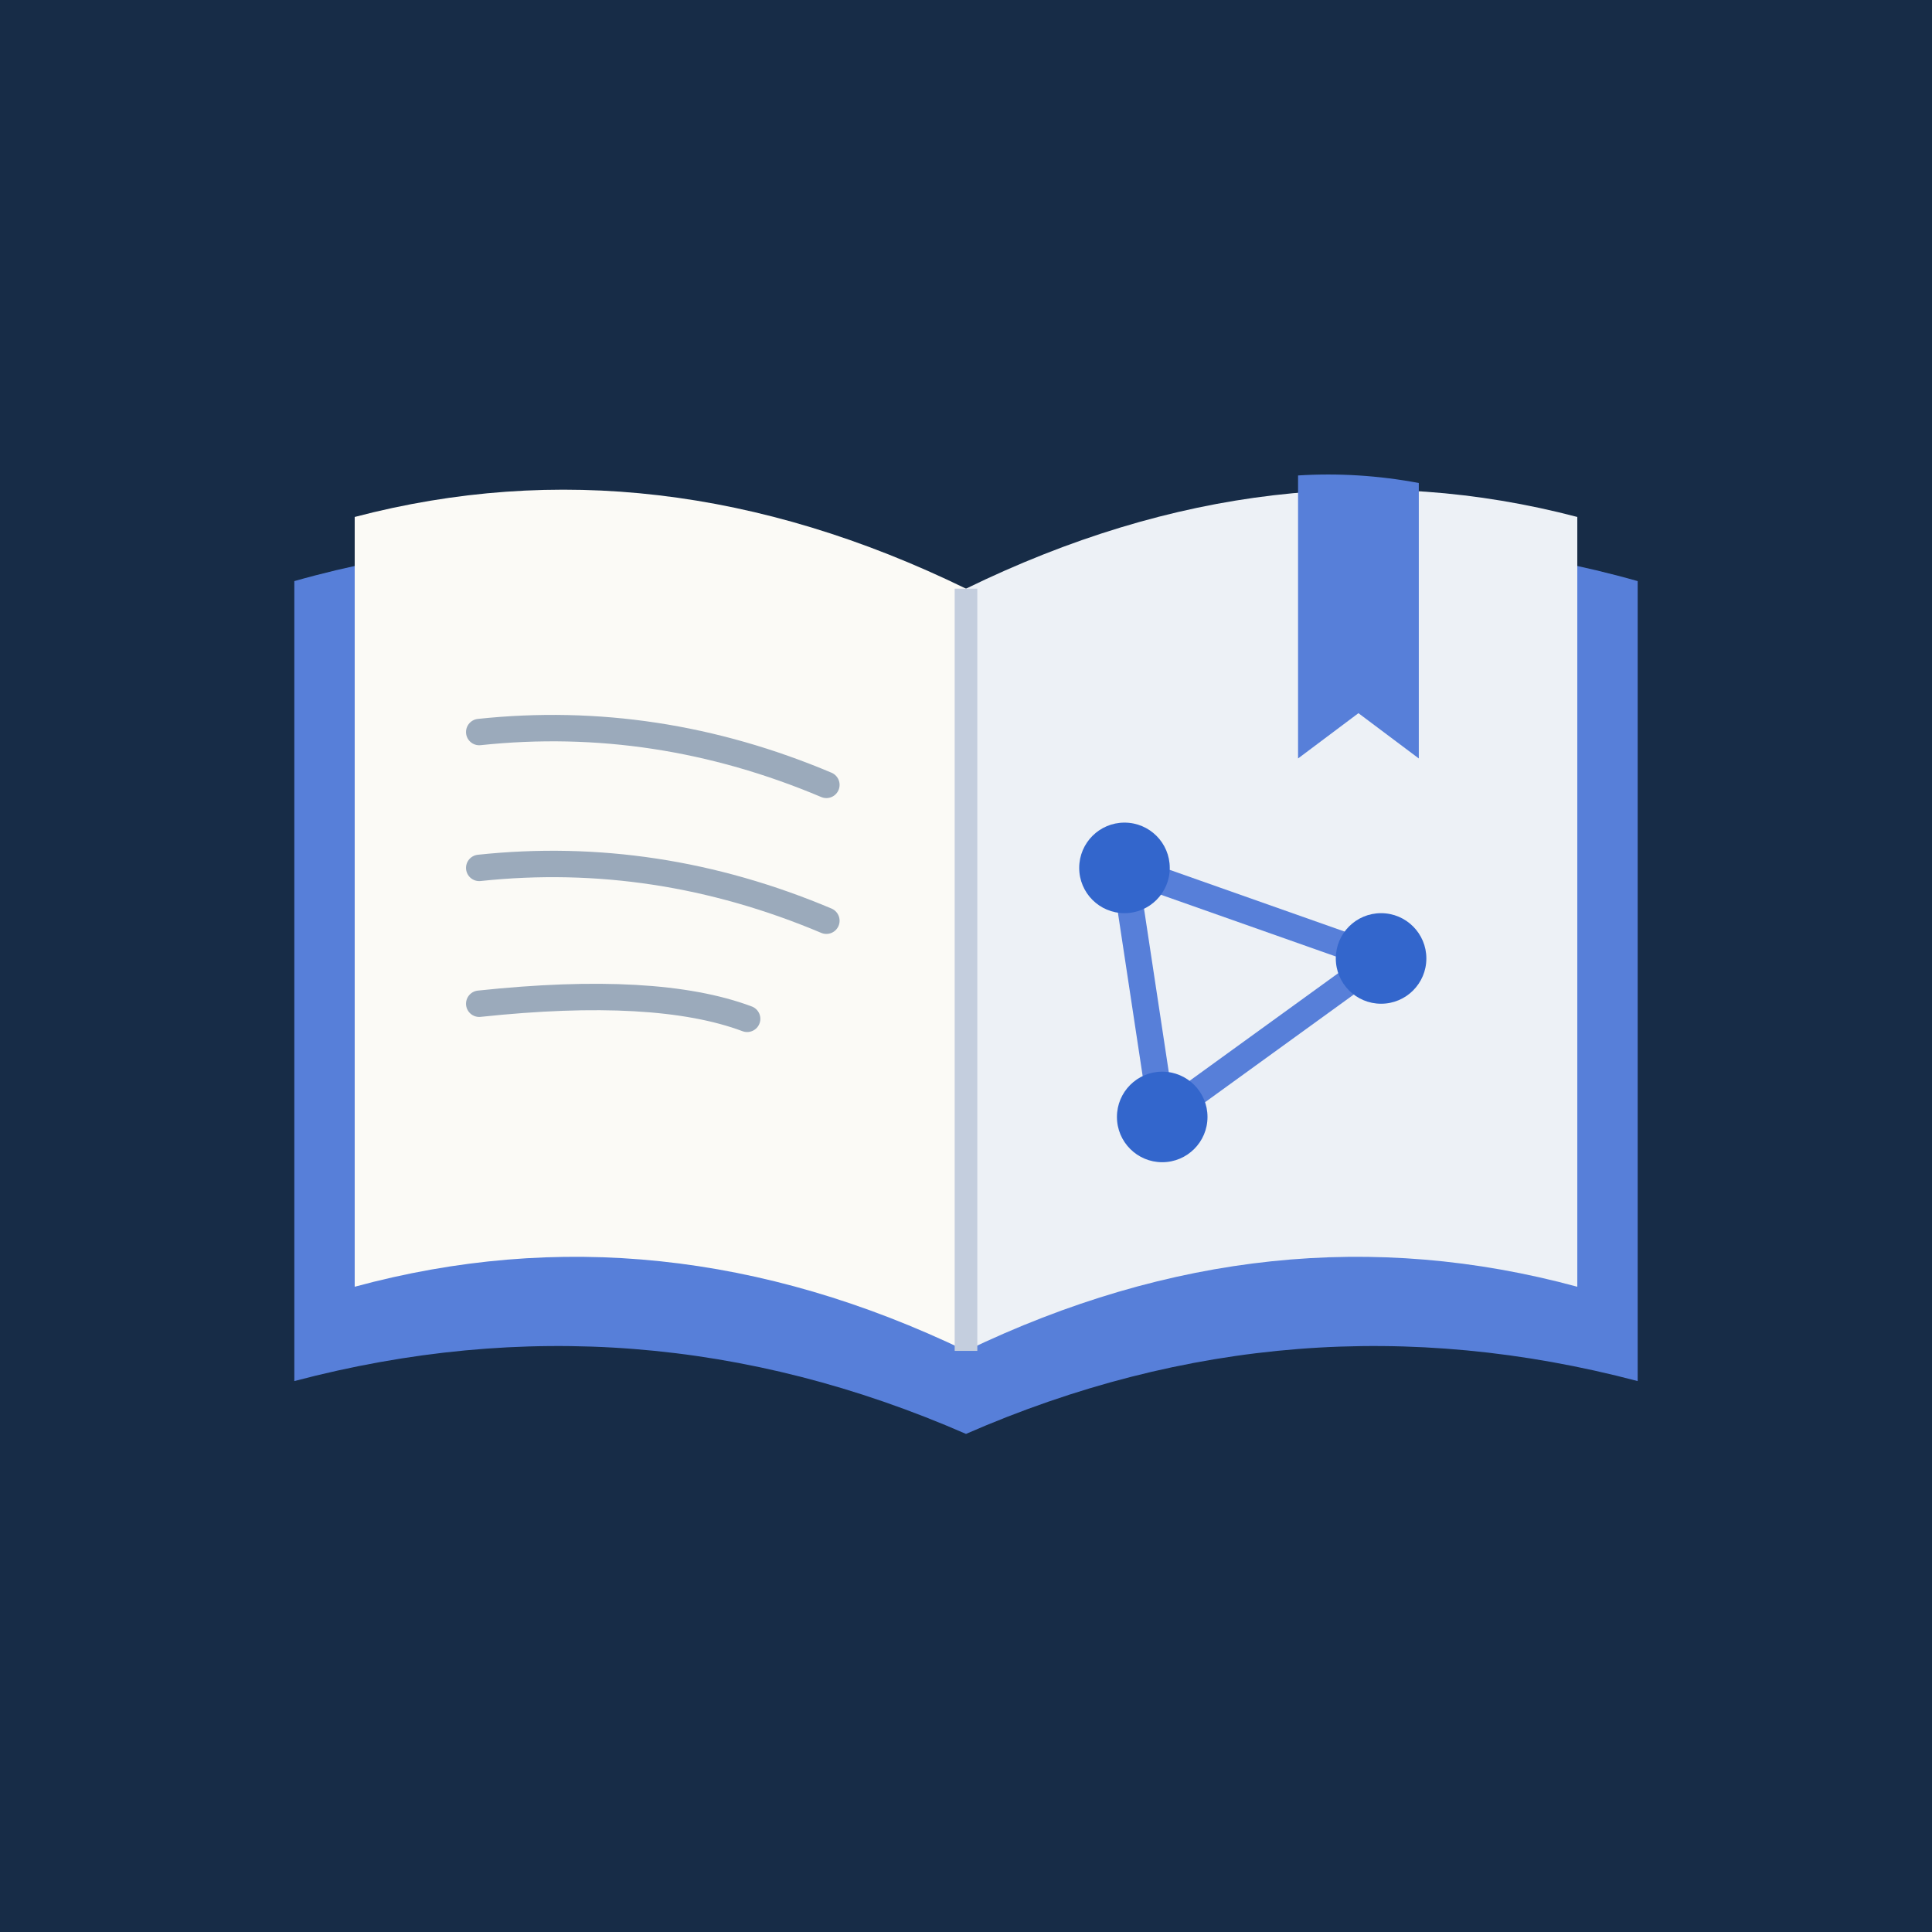
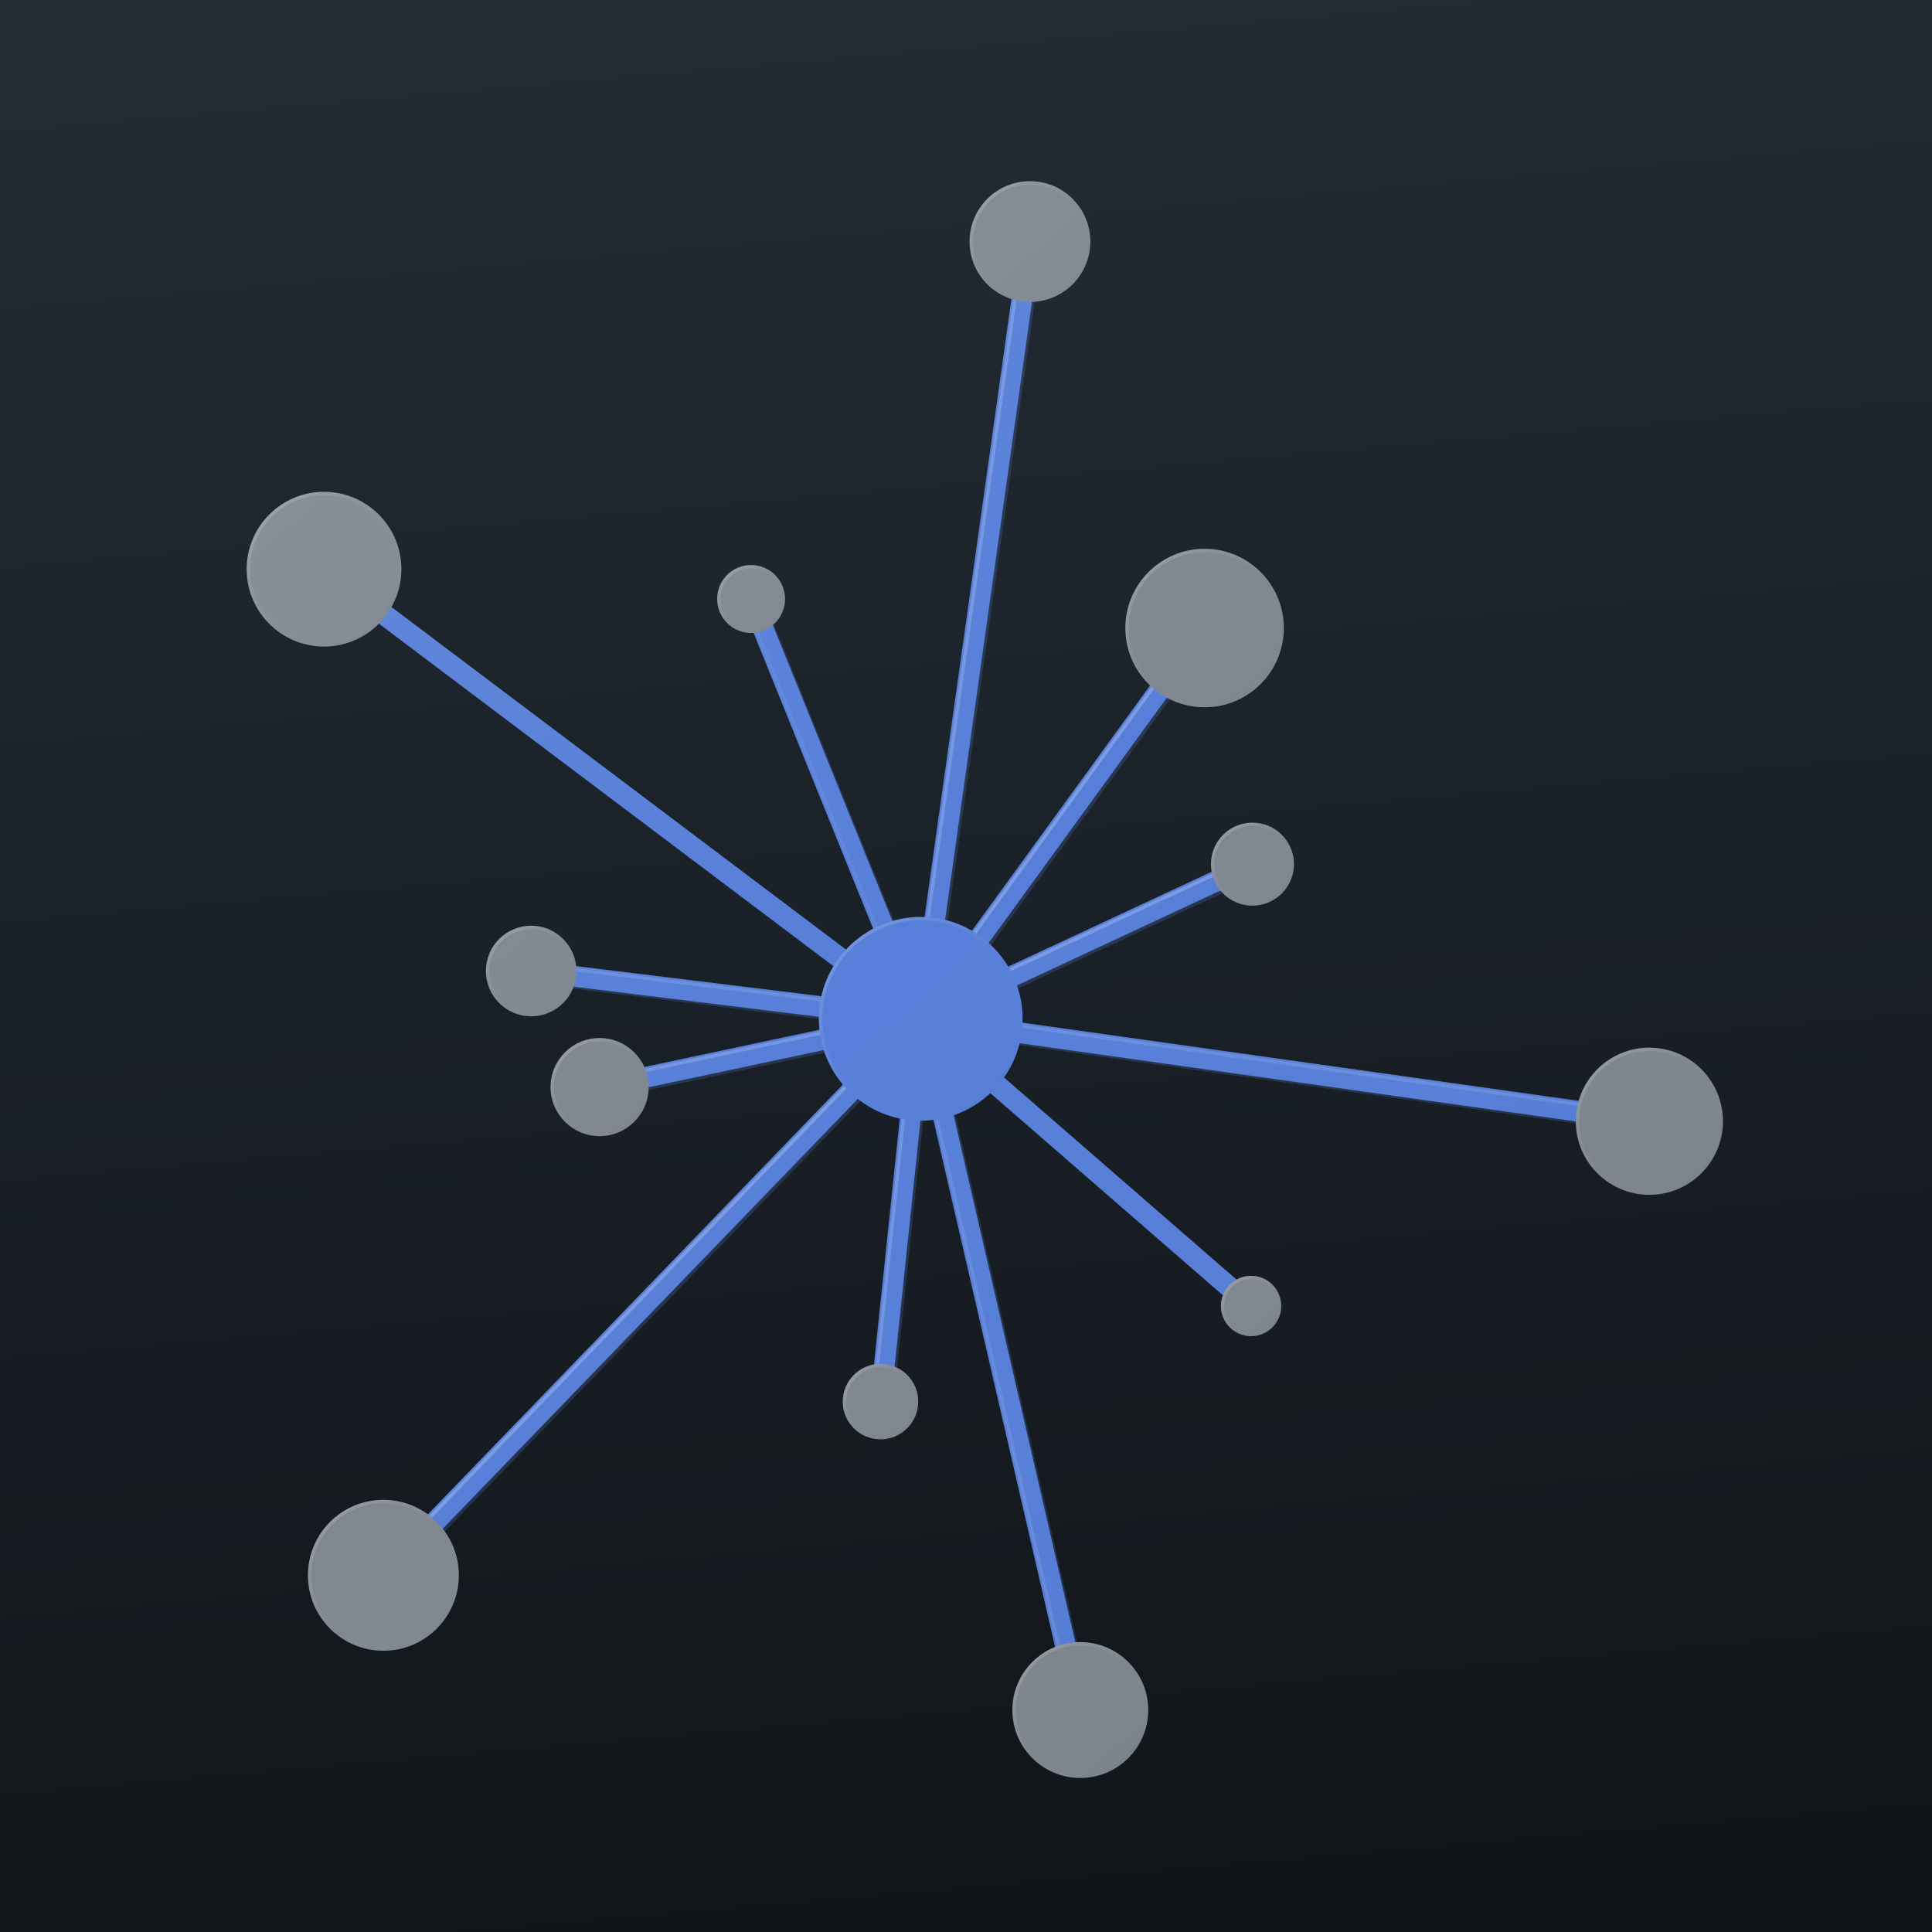
<svg xmlns="http://www.w3.org/2000/svg" viewBox="0 0 512 512" role="img" aria-labelledby="title">
-   <rect width="512" height="512" fill="#172c47" />
-   <path d="M78 154Q166 129 256 168Q346 129 434 154V366Q343 342 256 380Q169 342 78 366Z" fill="#577fd9" />
-   <path d="M94 137Q174 116 256 156V358Q175 319 94 341Z" fill="#fbfaf6" />
-   <path d="M256 156Q338 116 418 137V341Q337 319 256 358Z" fill="#edf1f6" />
-   <path d="M256 156V358" fill="none" stroke="#c4cede" stroke-width="6" />
-   <path d="M344 126Q360 125 376 128V201L360 189L344 201Z" fill="#577fd9" />
-   <g fill="none" stroke="#9baabb" stroke-width="7" stroke-linecap="round">
-     <path d="M127 194Q174 189 219 208" />
-     <path d="M127 230Q174 225 219 244" />
-     <path d="M127 266Q174 261 198 270" />
+   <defs>
+     <linearGradient id="background-light" x1="231.828" y1="-20.282" x2="280.172" y2="532.282" gradientUnits="userSpaceOnUse">
+       <stop stop-color="#242c36" />
+       <stop offset="1" stop-color="#101418" />
+     </linearGradient>
+     <linearGradient id="subject-light" x1="100" y1="80" x2="400" y2="430" gradientUnits="userSpaceOnUse">
+       <stop stop-color="#fff" stop-opacity=".07" />
+       <stop offset=".48" stop-color="#fff" stop-opacity="0" />
+       <stop offset="1" stop-color="#000" stop-opacity=".04" />
+     </linearGradient>
+     <linearGradient id="node-rim" x1="0" y1="0" x2="1" y2="1">
+       <stop stop-color="#fff" stop-opacity=".22" />
+       <stop offset=".3" stop-color="#fff" stop-opacity=".08" />
+       <stop offset=".55" stop-color="#fff" stop-opacity="0" />
+       <stop offset="1" stop-color="#000" stop-opacity=".06" />
+     </linearGradient>
+     <g id="spokes" fill="none" stroke-width="5.5" stroke-linecap="round">
+       <line data-reach="short" x1="244" y1="270" x2="140.77" y2="257.33" />
+       <line data-reach="long" x1="244" y1="270" x2="85.87" y2="150.84" />
+       <line data-reach="short" x1="244" y1="270" x2="199.05" y2="158.74" />
+       <line data-reach="long" x1="244" y1="270" x2="272.95" y2="64.02" />
+       <line data-reach="short" x1="244" y1="270" x2="319.23" y2="166.44" />
+       <line data-reach="short" x1="244" y1="270" x2="331.91" y2="229.01" />
+       <line data-reach="long" x1="244" y1="270" x2="437.1" y2="297.14" />
+       <line data-reach="short" x1="244" y1="270" x2="331.55" y2="346.1" />
+       <line data-reach="long" x1="244" y1="270" x2="286.29" y2="453.18" />
+       <line data-reach="short" x1="244" y1="270" x2="233.34" y2="371.44" />
+       <line data-reach="long" x1="244" y1="270" x2="101.6" y2="417.47" />
+       <line data-reach="short" x1="244" y1="270" x2="158.9" y2="288.09" />
+     </g>
+     <g id="node-shapes">
+       <circle cx="140.77" cy="257.33" r="12" />
+       <circle cx="85.87" cy="150.84" r="20.5" />
+       <circle cx="199.05" cy="158.74" r="9" />
+       <circle cx="272.95" cy="64.02" r="16" />
+       <circle cx="319.23" cy="166.44" r="21" />
+       <circle cx="331.91" cy="229.01" r="11" />
+       <circle cx="437.1" cy="297.14" r="19.5" />
+       <circle cx="331.55" cy="346.1" r="8" />
+       <circle cx="286.29" cy="453.18" r="18" />
+       <circle cx="233.34" cy="371.44" r="10" />
+       <circle cx="101.6" cy="417.47" r="20" />
+       <circle cx="158.9" cy="288.09" r="13" />
+       <circle cx="244" cy="270" r="27" />
+     </g>
+     <mask id="symbol-mask" maskUnits="userSpaceOnUse" x="0" y="0" width="512" height="512">
+       <use href="#spokes" stroke="#fff" />
+       <use href="#node-shapes" fill="#fff" />
+     </mask>
+   </defs>
+   <rect width="512" height="512" fill="url(#background-light)" />
+   <use href="#spokes" transform="translate(.64 .64)" stroke="#577fd9" opacity=".23" />
+   <use href="#spokes" stroke="#577fd9" />
+   <g id="edge-reflections" fill="none" stroke="#fff" stroke-width=".9" stroke-linecap="round">
+     <line x1="244.219" y1="268.213" x2="140.989" y2="255.543" stroke-opacity="0.118" />
+     <line x1="242.331" y1="270.674" x2="197.381" y2="159.414" stroke-opacity="0.053" />
+     <line x1="242.218" y1="269.749" x2="271.168" y2="63.769" stroke-opacity="0.172" />
+     <line x1="242.544" y1="268.942" x2="317.774" y2="165.382" stroke-opacity="0.226" />
+     <line x1="243.239" y1="268.369" x2="331.149" y2="227.379" stroke-opacity="0.212" />
+     <line x1="244.251" y1="268.218" x2="437.351" y2="295.358" stroke-opacity="0.114" />
+     <line x1="242.246" y1="270.405" x2="284.536" y2="453.585" stroke-opacity="0.094" />
+     <line x1="242.21" y1="269.812" x2="231.55" y2="371.252" stroke-opacity="0.165" />
+     <line x1="242.705" y1="268.75" x2="100.305" y2="416.22" stroke-opacity="0.23" />
+     <line x1="243.626" y1="268.239" x2="158.526" y2="286.329" stroke-opacity="0.183" />
  </g>
-   <path d="M298 230L366 254L308 296Z" fill="none" stroke="#577fd9" stroke-width="7" stroke-linejoin="round" />
-   <g fill="#3366cc">
-     <circle cx="298" cy="230" r="12" />
-     <circle cx="366" cy="254" r="12" />
-     <circle cx="308" cy="296" r="12" />
+   <g fill="#7f8791">
+     <circle cx="140.77" cy="257.33" r="12" />
+     <circle cx="85.87" cy="150.84" r="20.5" />
+     <circle cx="199.05" cy="158.74" r="9" />
+     <circle cx="272.95" cy="64.02" r="16" />
+     <circle cx="319.23" cy="166.44" r="21" />
+     <circle cx="331.91" cy="229.01" r="11" />
+     <circle cx="437.1" cy="297.14" r="19.5" />
+     <circle cx="331.55" cy="346.1" r="8" />
+     <circle cx="286.29" cy="453.18" r="18" />
+     <circle cx="233.34" cy="371.44" r="10" />
+     <circle cx="101.6" cy="417.47" r="20" />
+     <circle cx="158.9" cy="288.09" r="13" />
+   </g>
+   <circle cx="244" cy="270" r="27" fill="#577fd9" />
+   <rect width="512" height="512" fill="url(#subject-light)" mask="url(#symbol-mask)" />
+   <g fill="none" stroke="url(#node-rim)" stroke-width=".9">
+     <circle cx="140.77" cy="257.33" r="11.55" />
+     <circle cx="85.87" cy="150.84" r="20.05" />
+     <circle cx="199.05" cy="158.74" r="8.55" />
+     <circle cx="272.95" cy="64.02" r="15.55" />
+     <circle cx="319.23" cy="166.44" r="20.55" />
+     <circle cx="331.91" cy="229.01" r="10.55" />
+     <circle cx="437.1" cy="297.14" r="19.05" />
+     <circle cx="331.55" cy="346.1" r="7.55" />
+     <circle cx="286.29" cy="453.18" r="17.55" />
+     <circle cx="233.34" cy="371.44" r="9.55" />
+     <circle cx="101.6" cy="417.47" r="19.55" />
+     <circle cx="158.9" cy="288.09" r="12.55" />
+     <circle cx="244" cy="270" r="26.55" />
  </g>
</svg>
